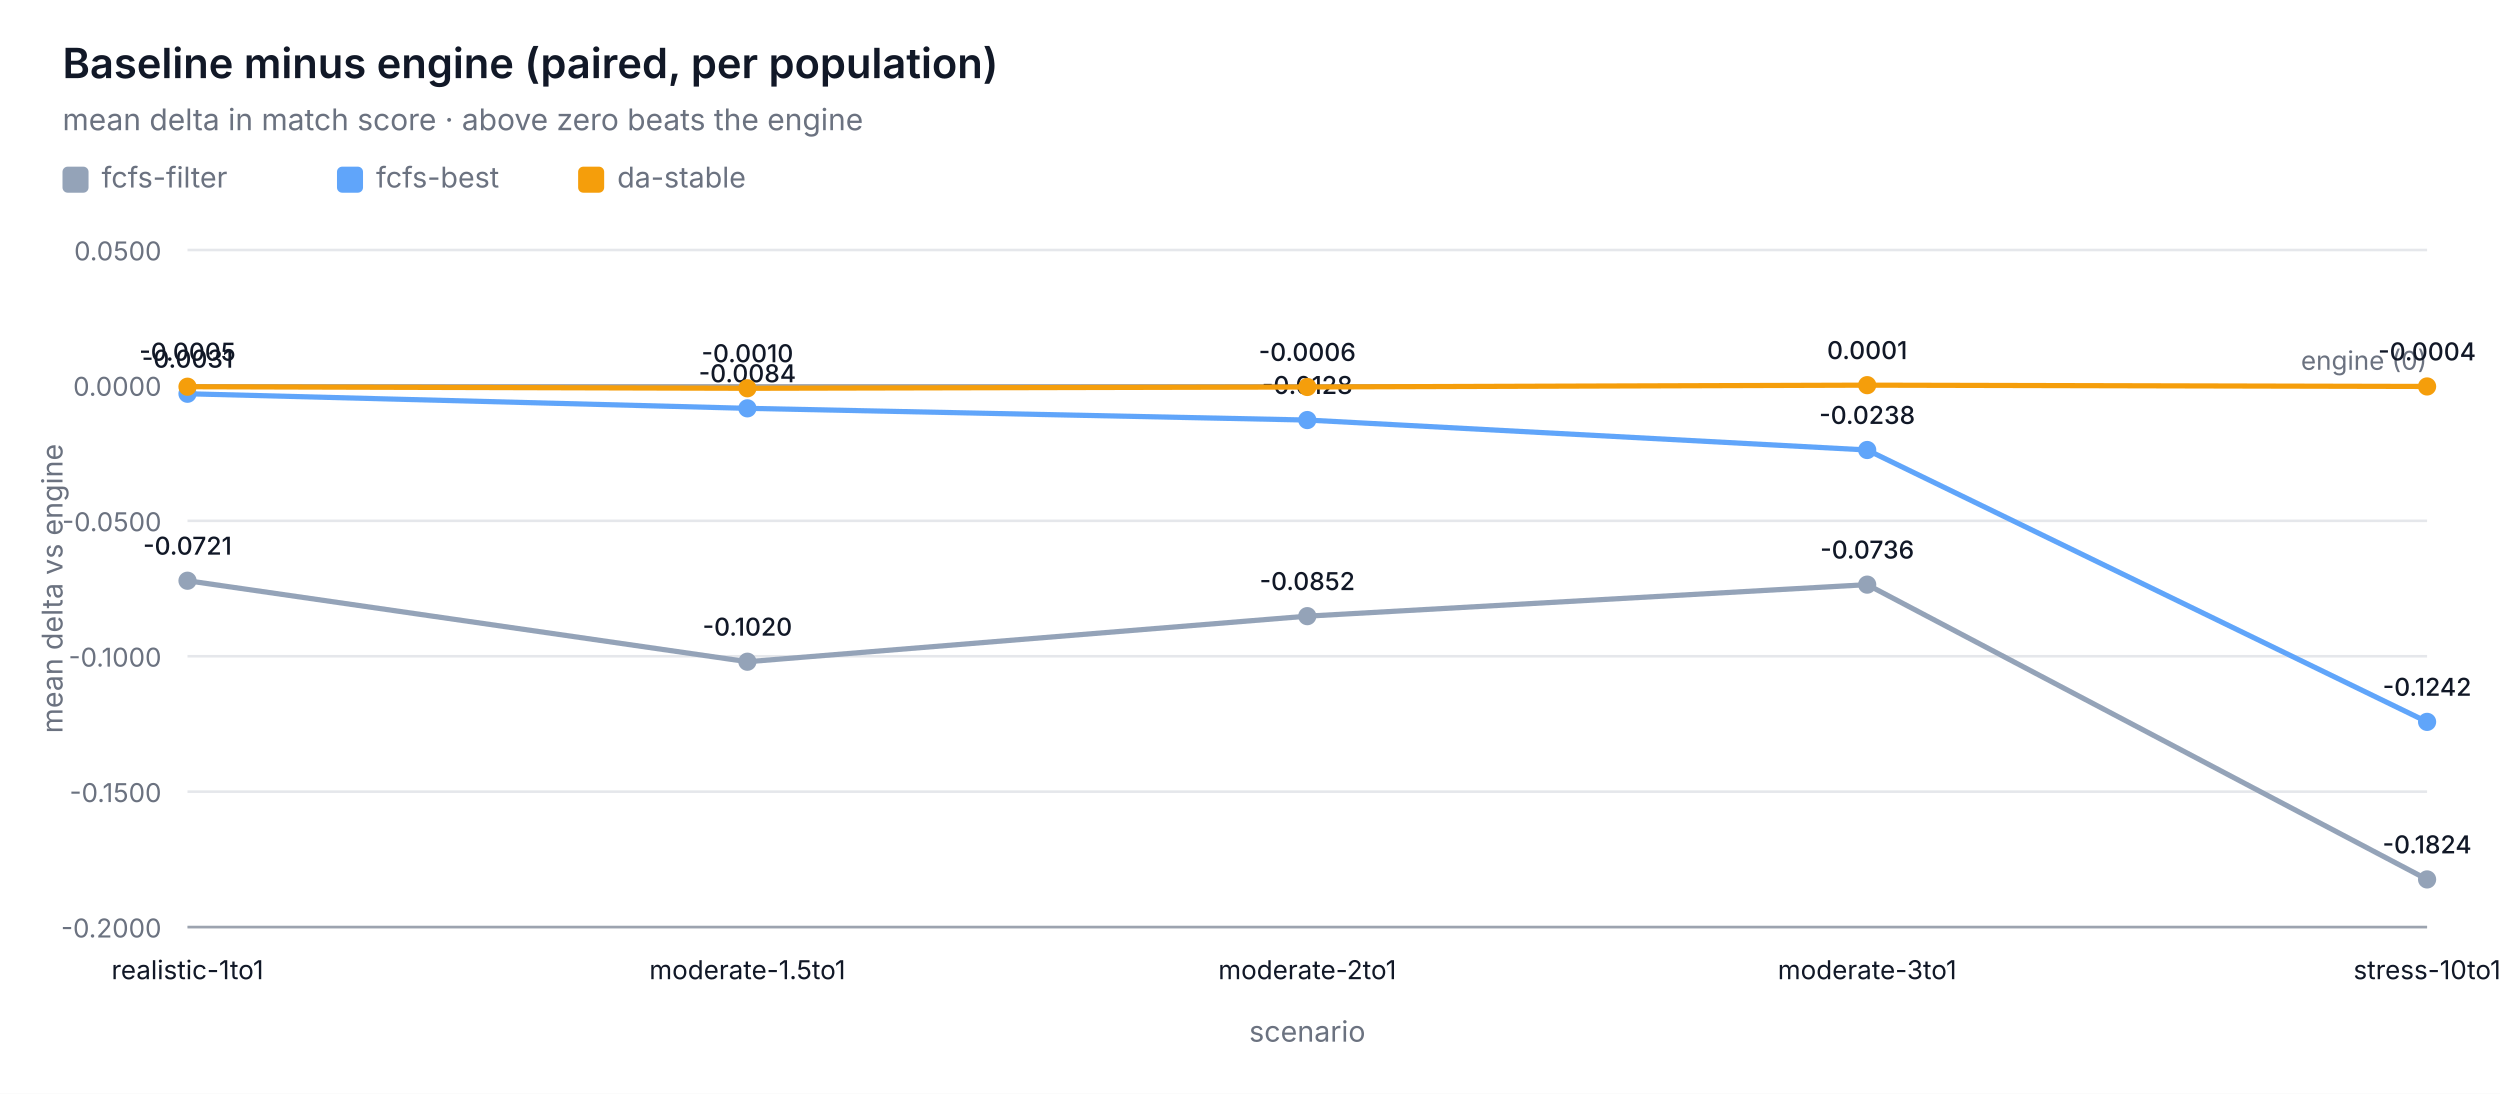
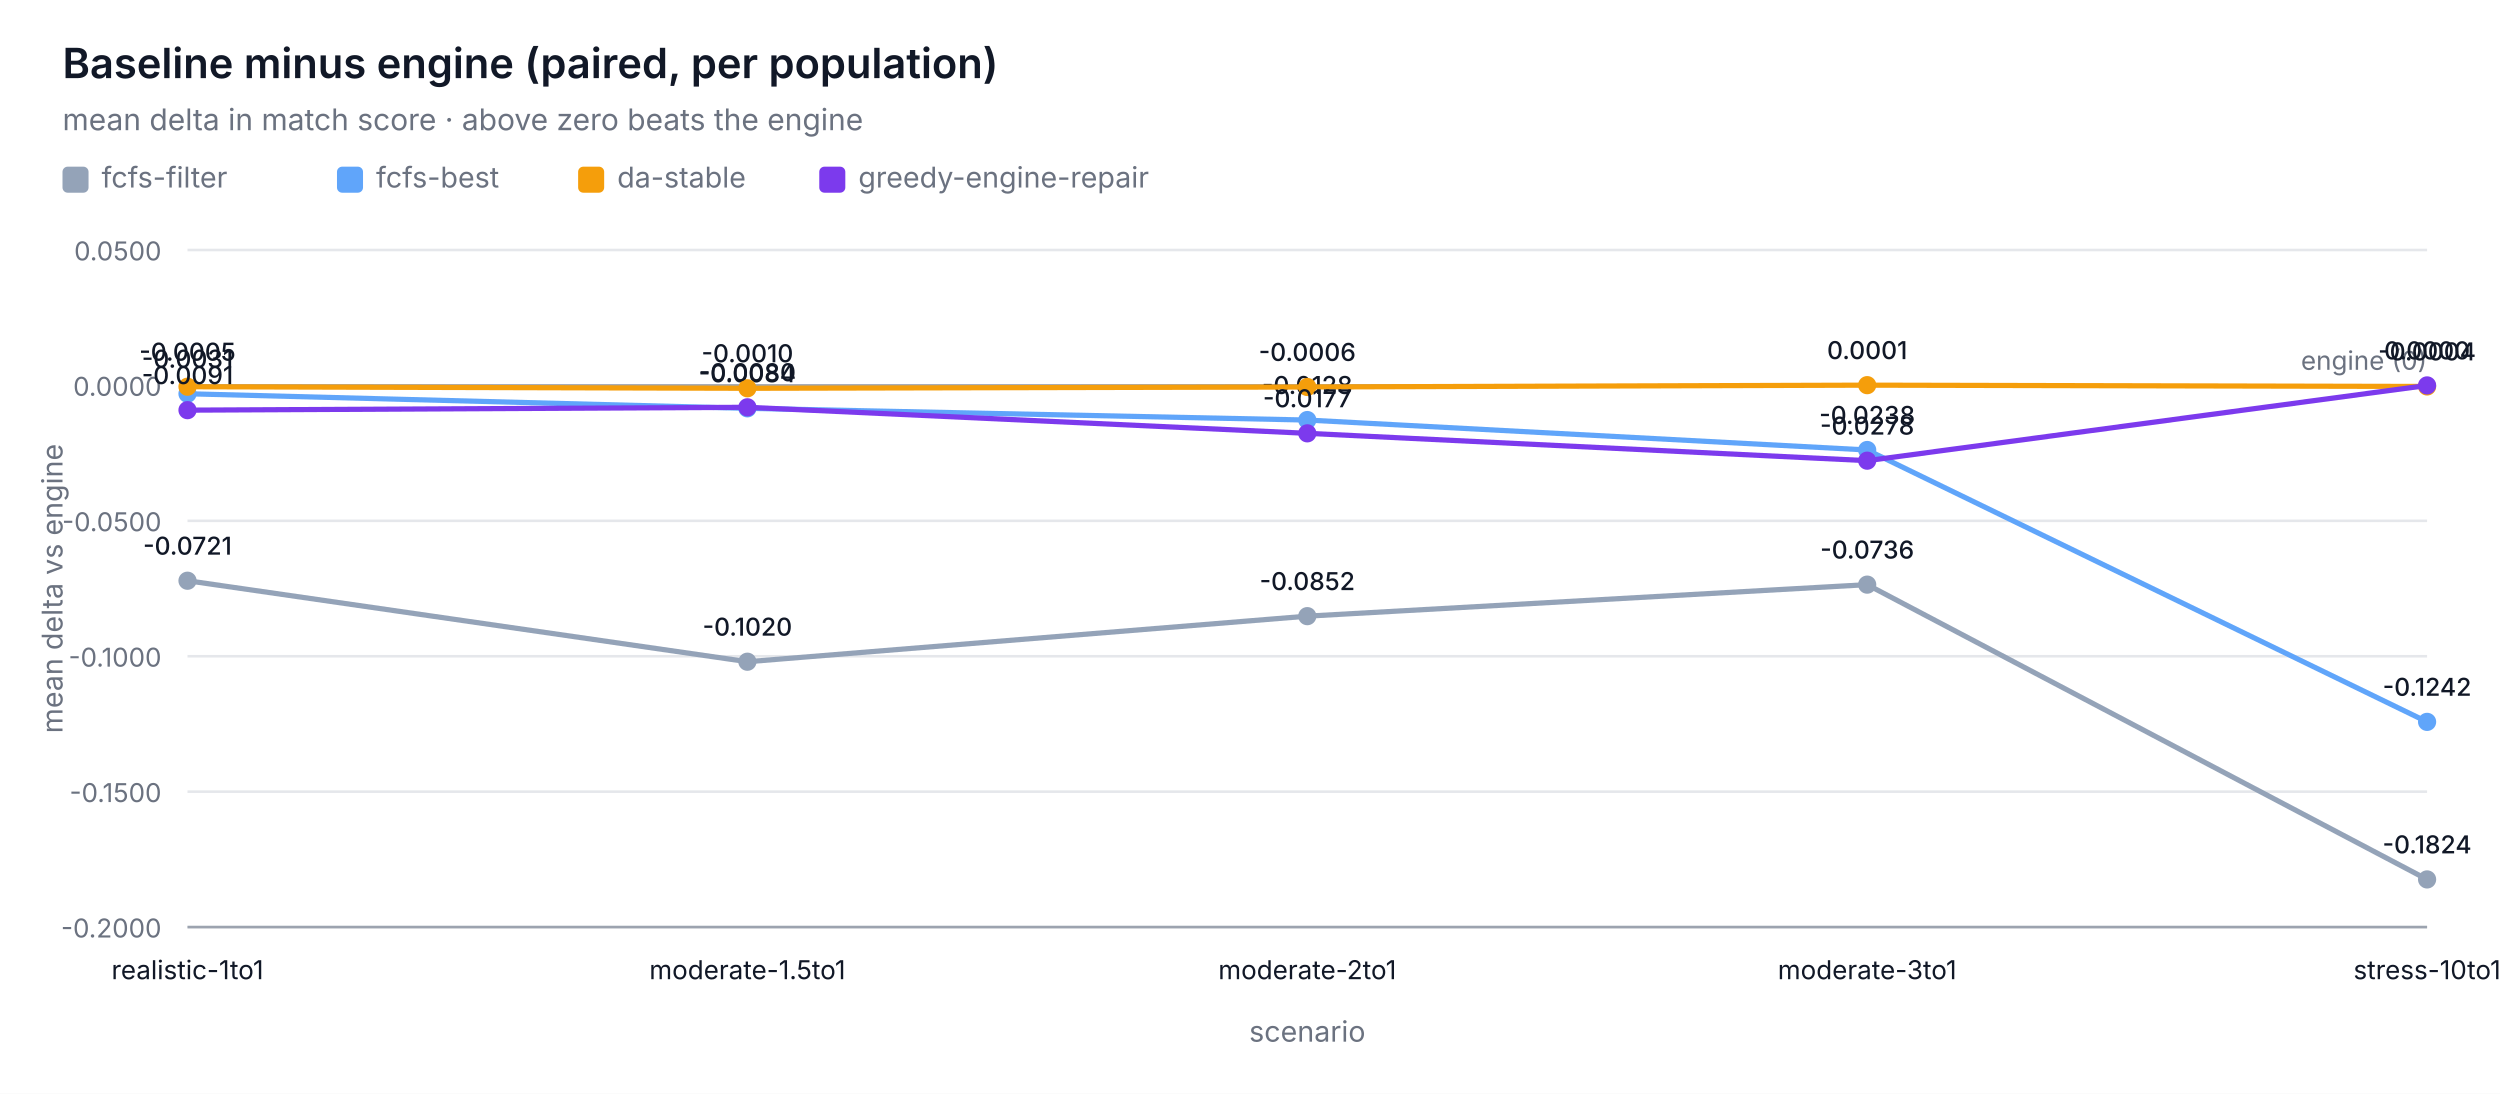
<svg xmlns="http://www.w3.org/2000/svg" width="960" height="420" viewBox="0 0 960 420" role="img" aria-label="Baseline minus engine (paired, per population)">
  <rect width="960" height="420" fill="#ffffff" />
  <text x="24" y="30" font-family="'Inter', 'Helvetica Neue', Arial, sans-serif" font-size="16" font-weight="600" fill="#111827">Baseline minus engine (paired, per population)</text>
  <text x="24" y="50" font-family="'Inter', 'Helvetica Neue', Arial, sans-serif" font-size="11.5" fill="#6b7280">mean delta in match score · above zero beats the engine</text>
  <rect x="24" y="64" width="10" height="10" rx="2" fill="#94a3b8" />
  <text x="39.0" y="72.0" font-family="'Inter', 'Helvetica Neue', Arial, sans-serif" font-size="11" font-weight="400" fill="#6b7280" text-anchor="start">fcfs-filter</text>
  <rect x="129.4" y="64" width="10" height="10" rx="2" fill="#60a5fa" />
  <text x="144.4" y="72.0" font-family="'Inter', 'Helvetica Neue', Arial, sans-serif" font-size="11" font-weight="400" fill="#6b7280" text-anchor="start">fcfs-best</text>
  <rect x="222" y="64" width="10" height="10" rx="2" fill="#f59e0b" />
  <text x="237.0" y="72.0" font-family="'Inter', 'Helvetica Neue', Arial, sans-serif" font-size="11" font-weight="400" fill="#6b7280" text-anchor="start">da-stable</text>
+   <rect x="314.6" y="64" width="10" height="10" rx="2" fill="#7c3aed" />
+   <text x="329.6" y="72.0" font-family="'Inter', 'Helvetica Neue', Arial, sans-serif" font-size="11" font-weight="400" fill="#6b7280" text-anchor="start">greedy-engine-repair</text>
  <line x1="72" y1="356.0" x2="932" y2="356.0" stroke="#e5e7eb" stroke-width="1" />
  <text x="62.0" y="360.0" font-family="'Inter', 'Helvetica Neue', Arial, sans-serif" font-size="10" font-weight="400" fill="#6b7280" text-anchor="end">-0.2000</text>
  <line x1="72" y1="304.0" x2="932" y2="304.0" stroke="#e5e7eb" stroke-width="1" />
  <text x="62.0" y="308.0" font-family="'Inter', 'Helvetica Neue', Arial, sans-serif" font-size="10" font-weight="400" fill="#6b7280" text-anchor="end">-0.1500</text>
  <line x1="72" y1="252.0" x2="932" y2="252.0" stroke="#e5e7eb" stroke-width="1" />
  <text x="62.0" y="256.0" font-family="'Inter', 'Helvetica Neue', Arial, sans-serif" font-size="10" font-weight="400" fill="#6b7280" text-anchor="end">-0.1000</text>
  <line x1="72" y1="200.0" x2="932" y2="200.0" stroke="#e5e7eb" stroke-width="1" />
  <text x="62.0" y="204.0" font-family="'Inter', 'Helvetica Neue', Arial, sans-serif" font-size="10" font-weight="400" fill="#6b7280" text-anchor="end">-0.0500</text>
  <line x1="72" y1="148.0" x2="932" y2="148.0" stroke="#9ca3af" stroke-width="1" />
  <text x="62.0" y="152.0" font-family="'Inter', 'Helvetica Neue', Arial, sans-serif" font-size="10" font-weight="400" fill="#6b7280" text-anchor="end">0.0000</text>
  <line x1="72" y1="96.0" x2="932" y2="96.0" stroke="#e5e7eb" stroke-width="1" />
  <text x="62.0" y="100.0" font-family="'Inter', 'Helvetica Neue', Arial, sans-serif" font-size="10" font-weight="400" fill="#6b7280" text-anchor="end">0.0500</text>
  <text x="932.0" y="142.0" font-family="'Inter', 'Helvetica Neue', Arial, sans-serif" font-size="10" font-weight="400" fill="#6b7280" text-anchor="end">engine (0)</text>
  <text x="72.0" y="376.0" font-family="'Inter', 'Helvetica Neue', Arial, sans-serif" font-size="10" font-weight="400" fill="#111827" text-anchor="middle">realistic-1to1</text>
  <text x="287.0" y="376.0" font-family="'Inter', 'Helvetica Neue', Arial, sans-serif" font-size="10" font-weight="400" fill="#111827" text-anchor="middle">moderate-1.5to1</text>
  <text x="502.0" y="376.0" font-family="'Inter', 'Helvetica Neue', Arial, sans-serif" font-size="10" font-weight="400" fill="#111827" text-anchor="middle">moderate-2to1</text>
  <text x="717.0" y="376.0" font-family="'Inter', 'Helvetica Neue', Arial, sans-serif" font-size="10" font-weight="400" fill="#111827" text-anchor="middle">moderate-3to1</text>
  <text x="932.0" y="376.0" font-family="'Inter', 'Helvetica Neue', Arial, sans-serif" font-size="10" font-weight="400" fill="#111827" text-anchor="middle">stress-10to1</text>
  <path d="M72.0,223.0 L287.0,254.1 L502.0,236.6 L717.0,224.5 L932.0,337.7" fill="none" stroke="#94a3b8" stroke-width="2" />
  <circle cx="72.0" cy="223.0" r="3.5" fill="#94a3b8" />
  <text x="72.0" y="213.0" font-family="'Inter', 'Helvetica Neue', Arial, sans-serif" font-size="9.5" font-weight="500" fill="#111827" text-anchor="middle">-0.0721</text>
  <circle cx="287.0" cy="254.1" r="3.5" fill="#94a3b8" />
  <text x="287.0" y="244.1" font-family="'Inter', 'Helvetica Neue', Arial, sans-serif" font-size="9.5" font-weight="500" fill="#111827" text-anchor="middle">-0.1020</text>
  <circle cx="502.0" cy="236.6" r="3.5" fill="#94a3b8" />
  <text x="502.0" y="226.6" font-family="'Inter', 'Helvetica Neue', Arial, sans-serif" font-size="9.5" font-weight="500" fill="#111827" text-anchor="middle">-0.0852</text>
  <circle cx="717.0" cy="224.5" r="3.5" fill="#94a3b8" />
  <text x="717.0" y="214.5" font-family="'Inter', 'Helvetica Neue', Arial, sans-serif" font-size="9.5" font-weight="500" fill="#111827" text-anchor="middle">-0.0736</text>
  <circle cx="932.0" cy="337.7" r="3.5" fill="#94a3b8" />
  <text x="932.0" y="327.7" font-family="'Inter', 'Helvetica Neue', Arial, sans-serif" font-size="9.5" font-weight="500" fill="#111827" text-anchor="middle">-0.1824</text>
  <path d="M72.0,151.2 L287.0,156.8 L502.0,161.3 L717.0,172.8 L932.0,277.2" fill="none" stroke="#60a5fa" stroke-width="2" />
  <circle cx="72.0" cy="151.2" r="3.5" fill="#60a5fa" />
  <text x="72.0" y="141.2" font-family="'Inter', 'Helvetica Neue', Arial, sans-serif" font-size="9.5" font-weight="500" fill="#111827" text-anchor="middle">-0.0031</text>
  <circle cx="287.0" cy="156.8" r="3.5" fill="#60a5fa" />
  <text x="287.0" y="146.8" font-family="'Inter', 'Helvetica Neue', Arial, sans-serif" font-size="9.5" font-weight="500" fill="#111827" text-anchor="middle">-0.0084</text>
  <circle cx="502.0" cy="161.3" r="3.5" fill="#60a5fa" />
  <text x="502.0" y="151.3" font-family="'Inter', 'Helvetica Neue', Arial, sans-serif" font-size="9.5" font-weight="500" fill="#111827" text-anchor="middle">-0.0128</text>
  <circle cx="717.0" cy="172.8" r="3.5" fill="#60a5fa" />
  <text x="717.0" y="162.8" font-family="'Inter', 'Helvetica Neue', Arial, sans-serif" font-size="9.5" font-weight="500" fill="#111827" text-anchor="middle">-0.0238</text>
  <circle cx="932.0" cy="277.2" r="3.5" fill="#60a5fa" />
  <text x="932.0" y="267.2" font-family="'Inter', 'Helvetica Neue', Arial, sans-serif" font-size="9.5" font-weight="500" fill="#111827" text-anchor="middle">-0.1242</text>
  <path d="M72.0,148.5 L287.0,149.1 L502.0,148.6 L717.0,147.9 L932.0,148.4" fill="none" stroke="#f59e0b" stroke-width="2" />
  <circle cx="72.0" cy="148.5" r="3.5" fill="#f59e0b" />
  <text x="72.0" y="138.5" font-family="'Inter', 'Helvetica Neue', Arial, sans-serif" font-size="9.5" font-weight="500" fill="#111827" text-anchor="middle">-0.0005</text>
  <circle cx="287.0" cy="149.1" r="3.5" fill="#f59e0b" />
  <text x="287.0" y="139.1" font-family="'Inter', 'Helvetica Neue', Arial, sans-serif" font-size="9.5" font-weight="500" fill="#111827" text-anchor="middle">-0.0010</text>
  <circle cx="502.0" cy="148.6" r="3.5" fill="#f59e0b" />
  <text x="502.0" y="138.6" font-family="'Inter', 'Helvetica Neue', Arial, sans-serif" font-size="9.5" font-weight="500" fill="#111827" text-anchor="middle">-0.0006</text>
  <circle cx="717.0" cy="147.9" r="3.5" fill="#f59e0b" />
  <text x="717.0" y="137.9" font-family="'Inter', 'Helvetica Neue', Arial, sans-serif" font-size="9.5" font-weight="500" fill="#111827" text-anchor="middle">0.0001</text>
  <circle cx="932.0" cy="148.4" r="3.5" fill="#f59e0b" />
  <text x="932.0" y="138.4" font-family="'Inter', 'Helvetica Neue', Arial, sans-serif" font-size="9.5" font-weight="500" fill="#111827" text-anchor="middle">-0.0004</text>
+   <path d="M72.0,157.5 L287.0,156.4 L502.0,166.4 L717.0,176.9 L932.0,148.0" fill="none" stroke="#7c3aed" stroke-width="2" />
+   <circle cx="72.0" cy="157.5" r="3.5" fill="#7c3aed" />
+   <text x="72.0" y="147.5" font-family="'Inter', 'Helvetica Neue', Arial, sans-serif" font-size="9.5" font-weight="500" fill="#111827" text-anchor="middle">-0.0091</text>
+   <circle cx="287.0" cy="156.4" r="3.5" fill="#7c3aed" />
+   <text x="287.0" y="146.4" font-family="'Inter', 'Helvetica Neue', Arial, sans-serif" font-size="9.5" font-weight="500" fill="#111827" text-anchor="middle">-0.0080</text>
+   <circle cx="502.0" cy="166.4" r="3.5" fill="#7c3aed" />
+   <text x="502.0" y="156.4" font-family="'Inter', 'Helvetica Neue', Arial, sans-serif" font-size="9.5" font-weight="500" fill="#111827" text-anchor="middle">-0.0177</text>
+   <circle cx="717.0" cy="176.9" r="3.5" fill="#7c3aed" />
+   <text x="717.0" y="166.9" font-family="'Inter', 'Helvetica Neue', Arial, sans-serif" font-size="9.5" font-weight="500" fill="#111827" text-anchor="middle">-0.0278</text>
+   <circle cx="932.0" cy="148.0" r="3.5" fill="#7c3aed" />
+   <text x="932.0" y="138.0" font-family="'Inter', 'Helvetica Neue', Arial, sans-serif" font-size="9.5" font-weight="500" fill="#111827" text-anchor="middle">0.0000</text>
  <line x1="72" y1="356" x2="932" y2="356" stroke="#9ca3af" stroke-width="1" />
  <text x="502.0" y="400.0" font-family="'Inter', 'Helvetica Neue', Arial, sans-serif" font-size="11" font-weight="400" fill="#6b7280" text-anchor="middle">scenario</text>
  <text transform="rotate(-90 24 226)" x="24.0" y="226.0" font-family="'Inter', 'Helvetica Neue', Arial, sans-serif" font-size="11" font-weight="400" fill="#6b7280" text-anchor="middle">mean delta vs engine</text>
</svg>
